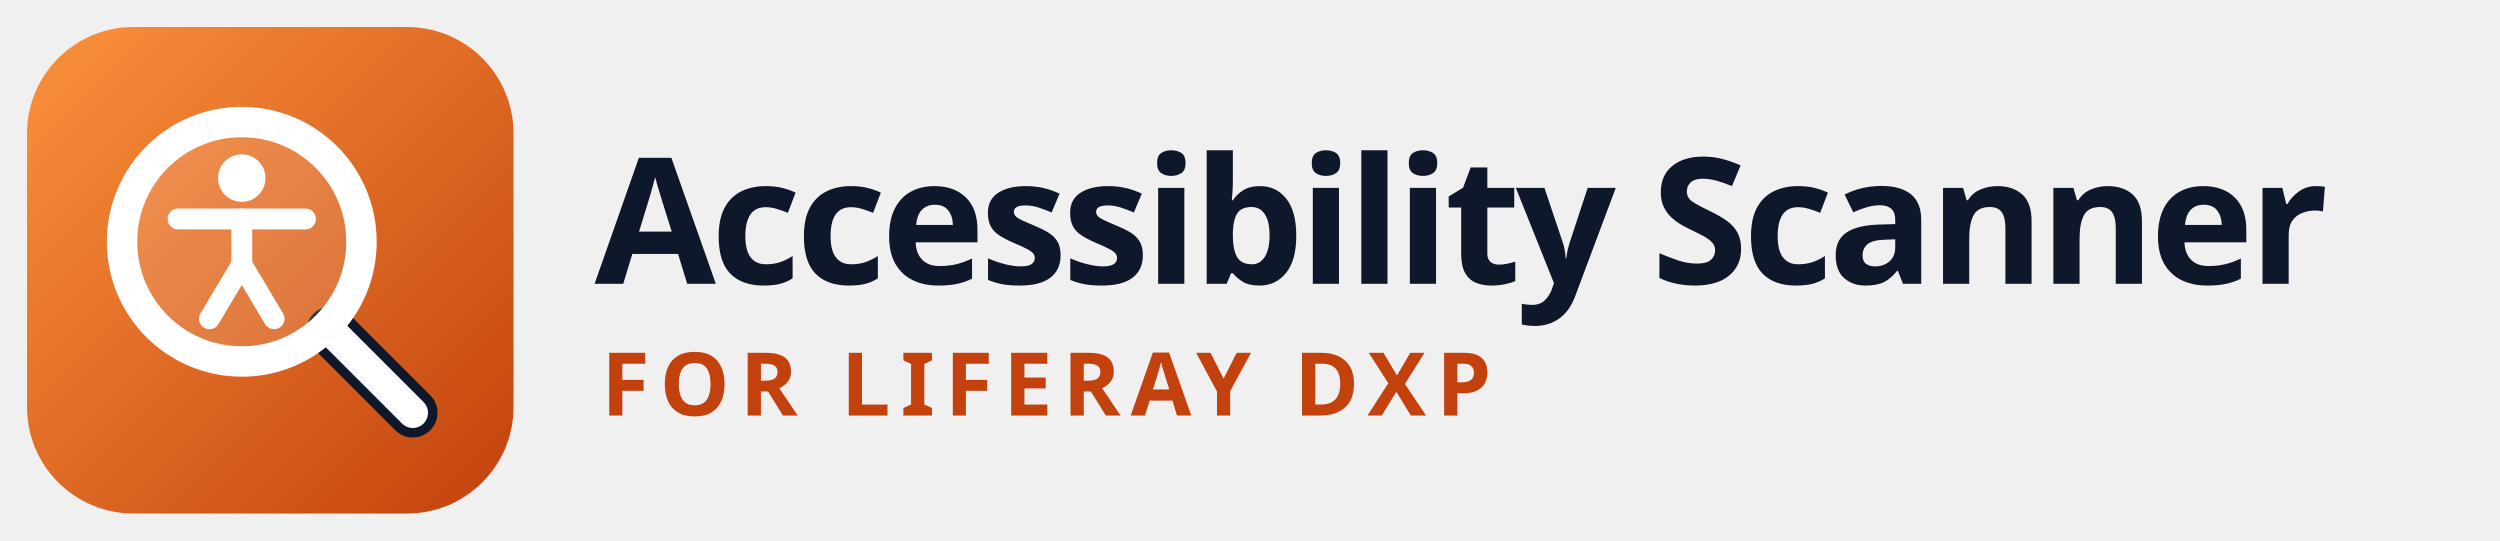
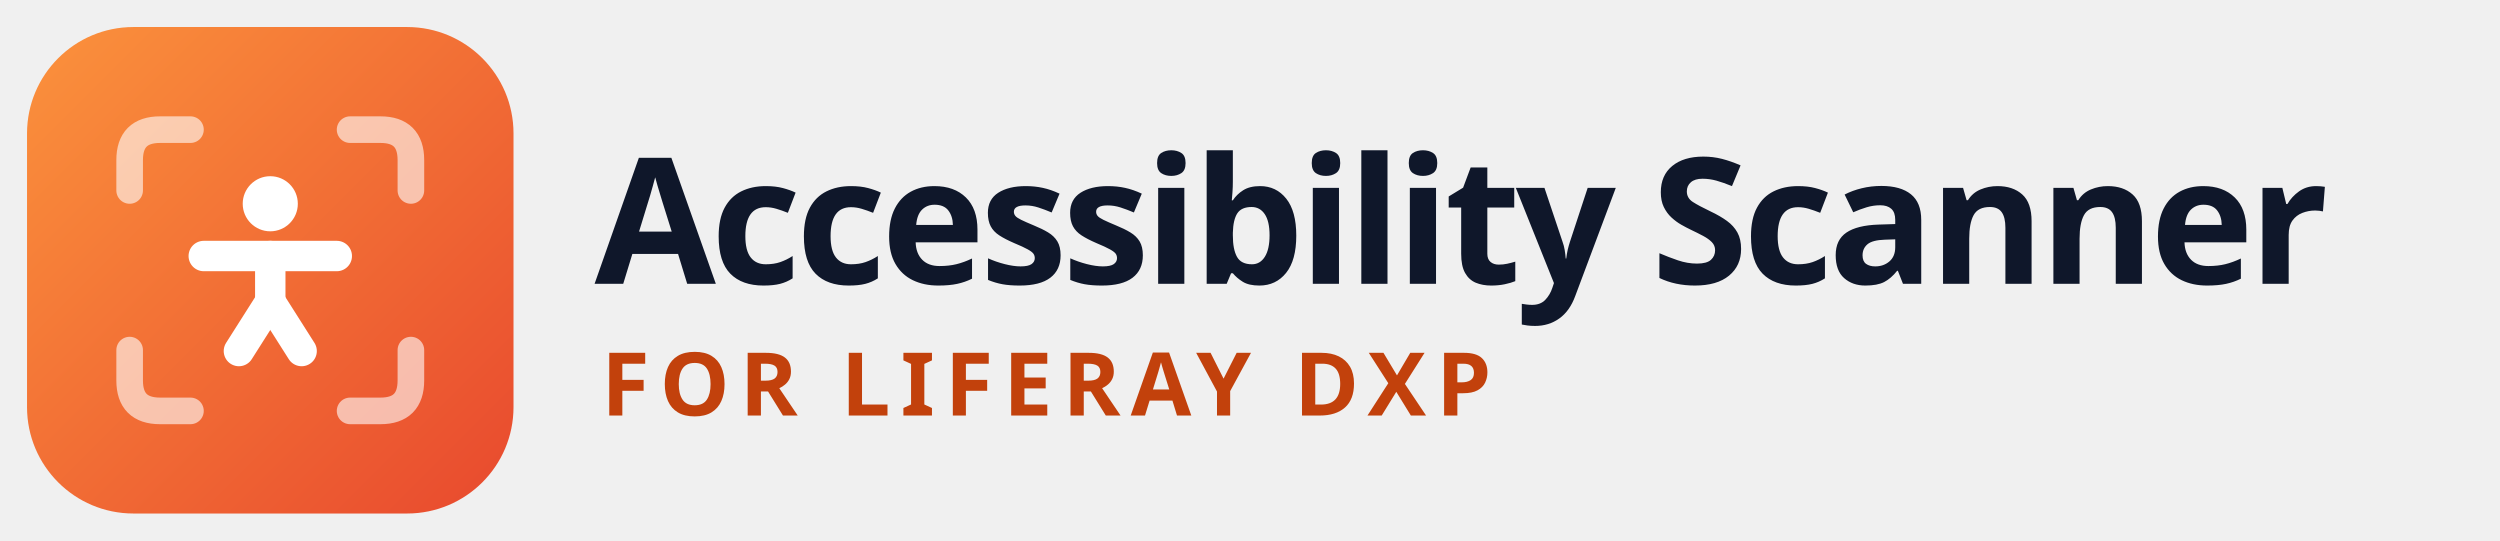
<svg xmlns="http://www.w3.org/2000/svg" viewBox="0 0 1480 320" role="img" aria-label="Accessibility Scanner for Liferay">
  <defs>
    <linearGradient id="bg" x1="0" y1="0" x2="1" y2="1">
      <stop offset="0" stop-color="#fb923c" />
-       <stop offset="1" stop-color="#c2410c" />
+       <stop offset="1" stop-color="#e8492e" />
    </linearGradient>
  </defs>
  <g transform="translate(16 16) scale(0.28125)">
    <rect width="1024" height="1024" rx="224" fill="url(#bg)" />
-     <path d="M640 640 L812 812" stroke="#0f172a" stroke-width="104" stroke-linecap="round" />
-     <path d="M640 640 L812 812" stroke="#ffffff" stroke-width="64" stroke-linecap="round" />
-     <circle cx="452" cy="452" r="252" fill="#ffffff" fill-opacity="0.14" stroke="#ffffff" stroke-width="64" />
-     <circle cx="452" cy="318" r="50" fill="#ffffff" />
-     <g fill="none" stroke="#ffffff" stroke-width="44" stroke-linecap="round" stroke-linejoin="round">
-       <path d="M318 404 H586" />
-       <path d="M452 404 V500" />
-       <path d="M452 500 L384 614" />
-       <path d="M452 500 L520 614" />
+     <g fill="none" stroke="#ffffff" stroke-width="56" stroke-linecap="round" stroke-linejoin="round" stroke-opacity="0.6">
+       <path d="M216 344 V280 Q216 216 280 216 H344" />
+       <path d="M680 216 H744 Q808 216 808 280 V344" />
+       <path d="M808 680 V744 Q808 808 744 808 H680" />
+       <path d="M344 808 H280 Q216 808 216 744 V680" />
+     </g>
+     <circle cx="512" cy="372" r="58" fill="#ffffff" />
+     <g fill="none" stroke="#ffffff" stroke-width="64" stroke-linecap="round" stroke-linejoin="round">
+       <path d="M372 482 H652" />
+       <path d="M512 482 V578" />
+       <path d="M512 578 L446 682" />
+       <path d="M512 578 L578 682" />
    </g>
  </g>
  <text x="352" y="168" font-family="Lexend, 'Segoe UI', system-ui, sans-serif" font-size="104" font-weight="700" letter-spacing="-3" fill="#0f172a">Accessibility Scanner</text>
  <text x="356" y="246" font-family="'Source Sans 3', 'Segoe UI', system-ui, sans-serif" font-size="52" font-weight="600" letter-spacing="6" fill="#c2410c">FOR LIFERAY DXP</text>
</svg>
